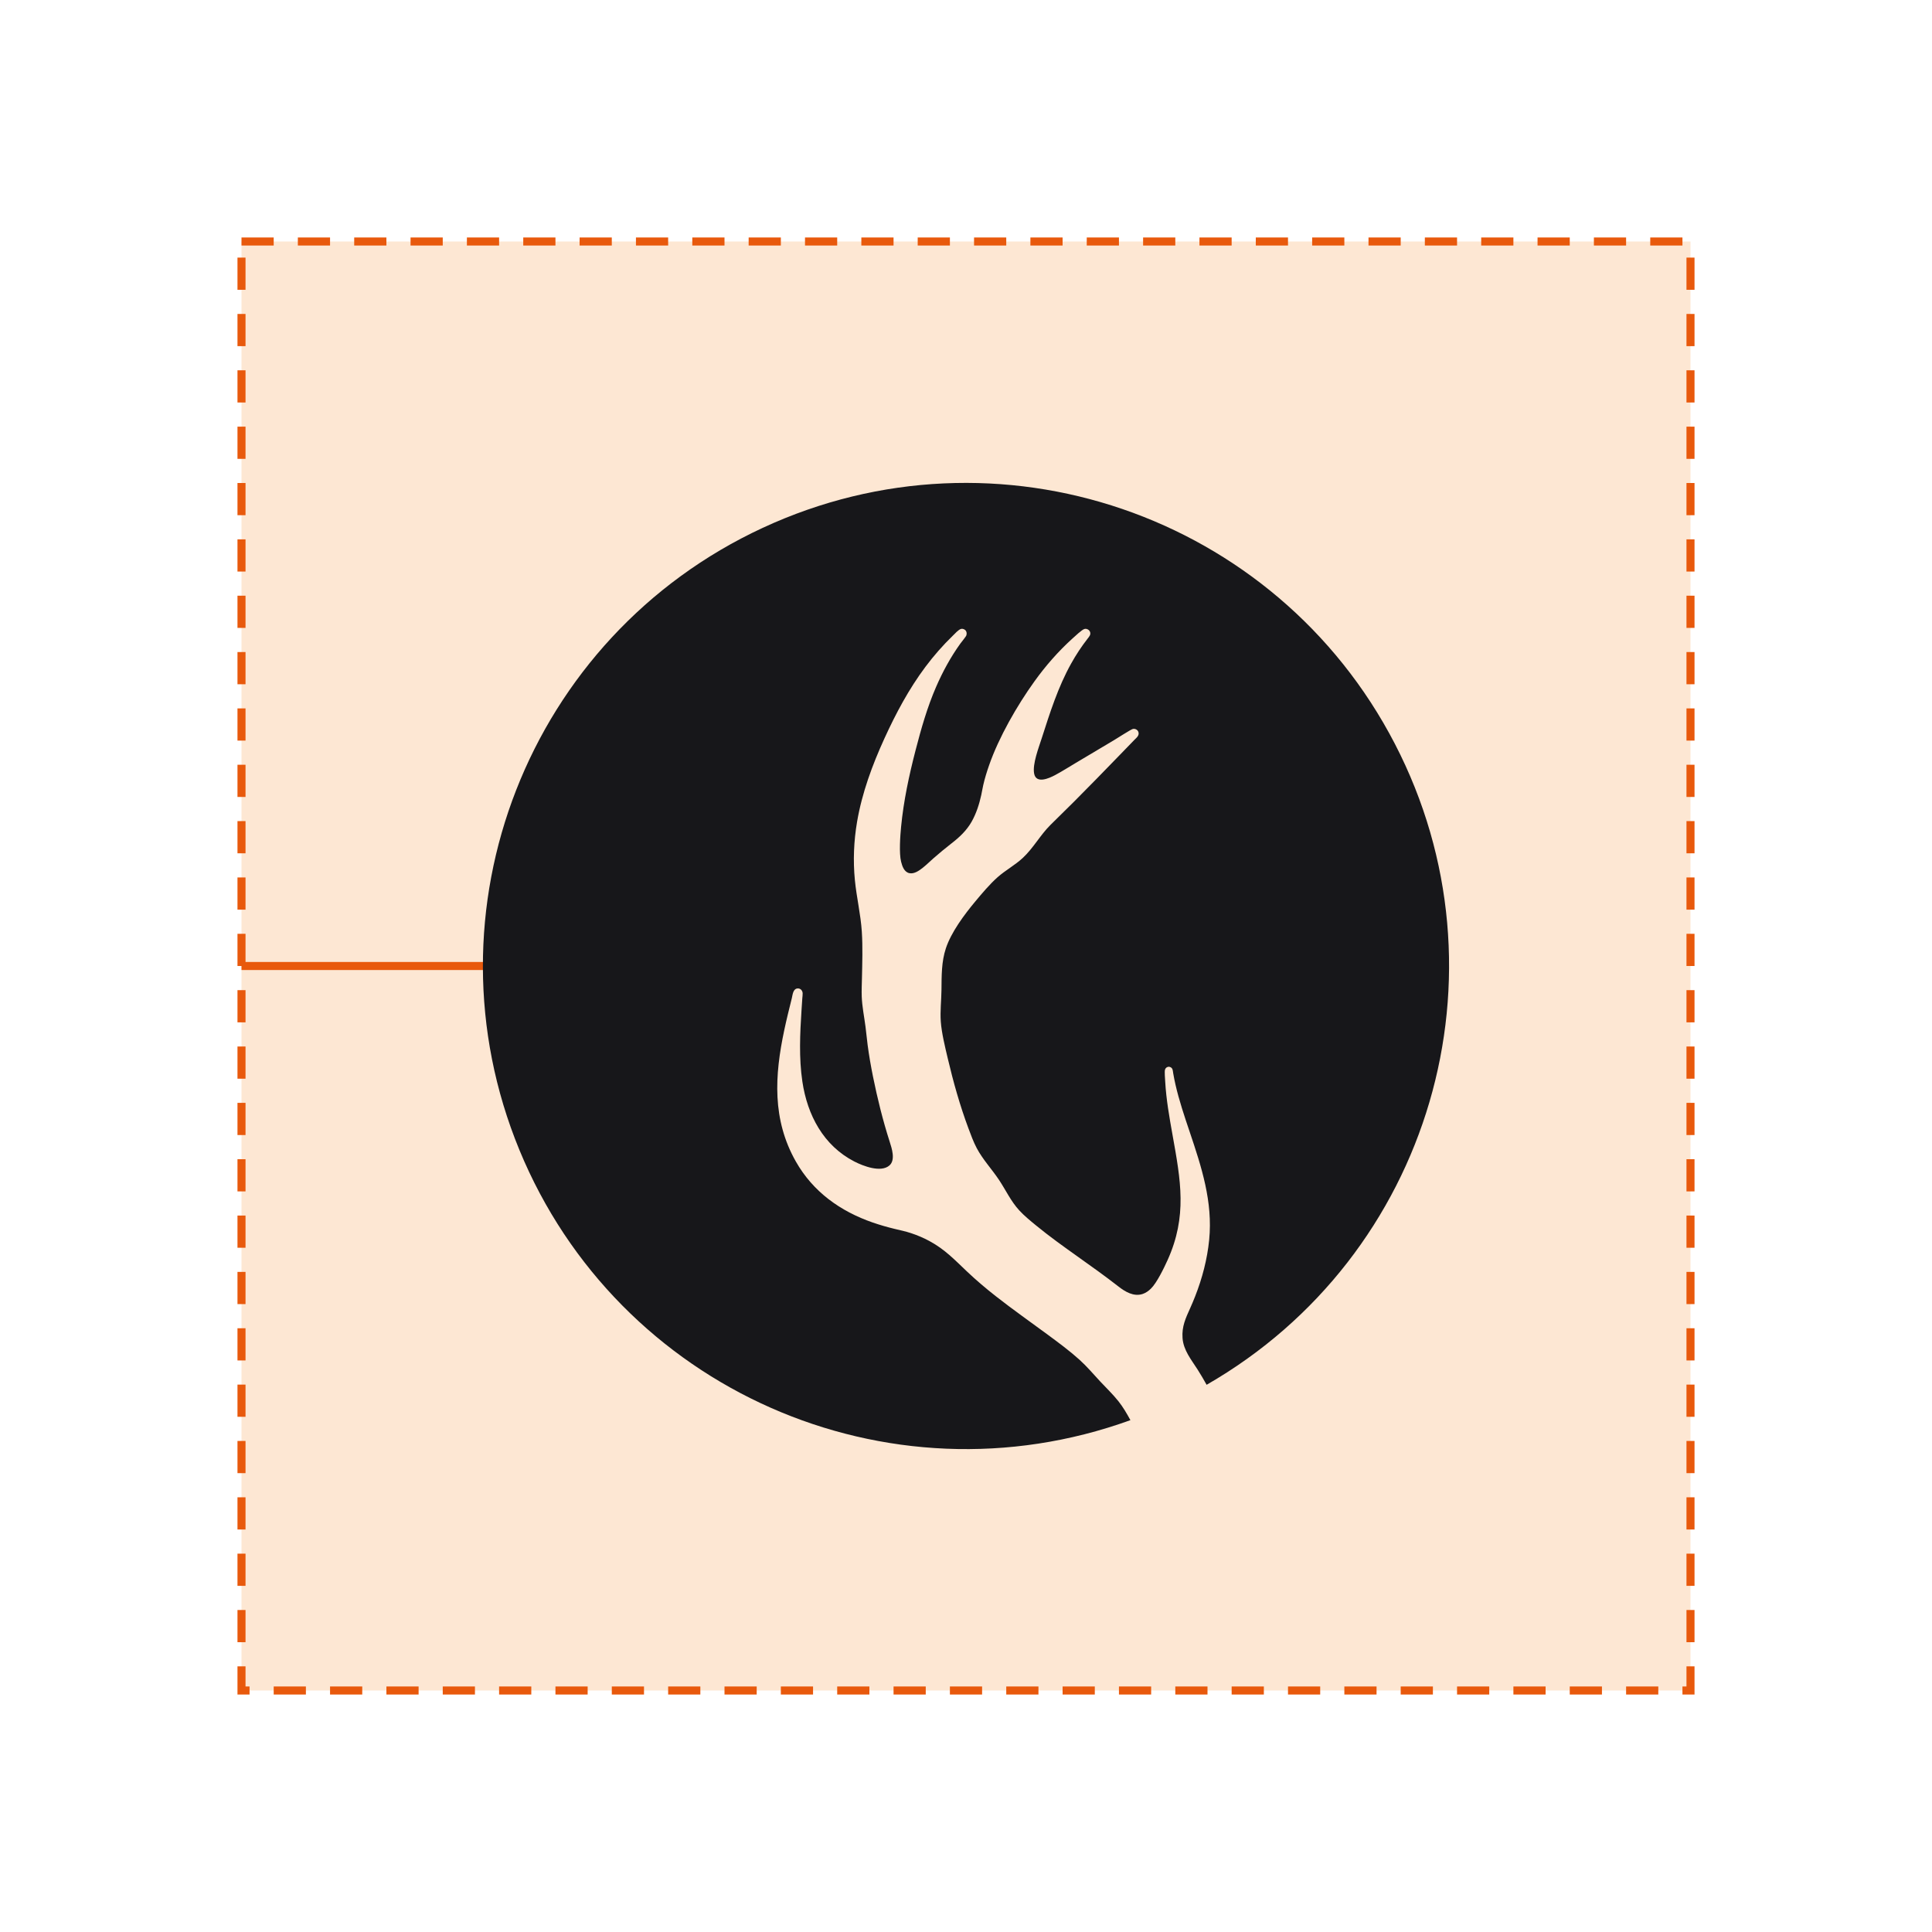
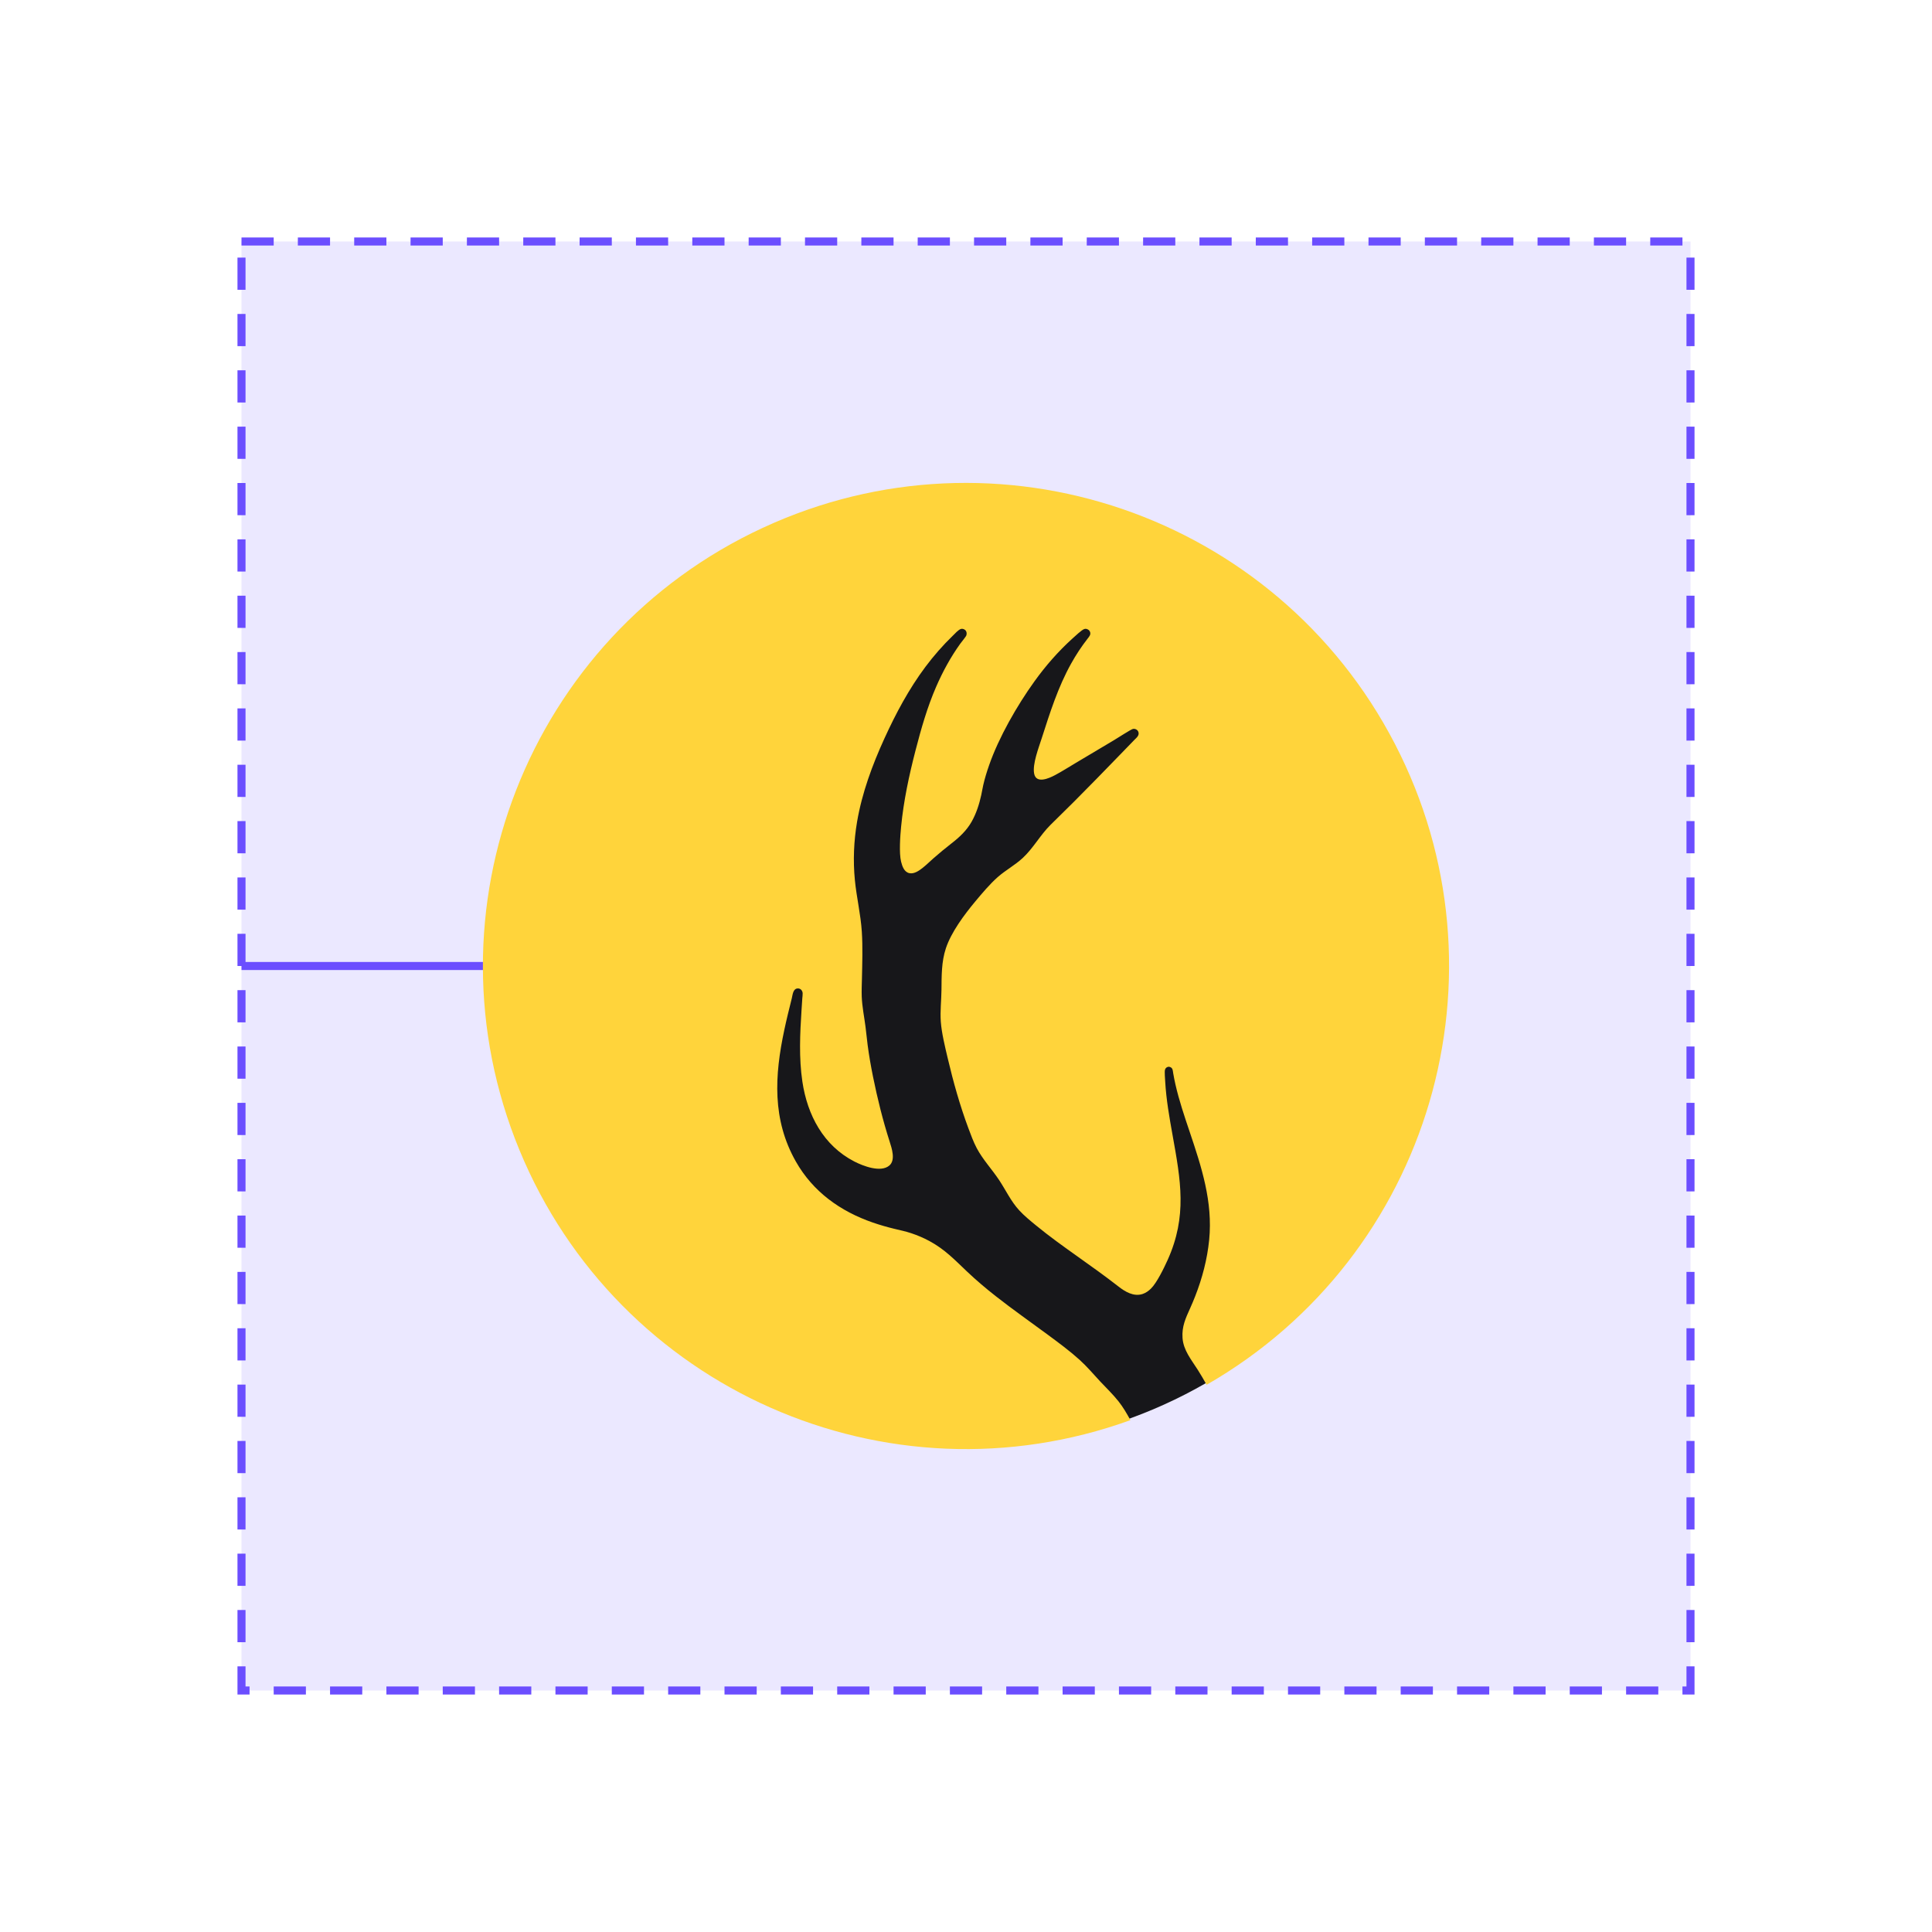
<svg xmlns="http://www.w3.org/2000/svg" viewBox="0 0 480 480" width="480" height="480">
  <rect width="480" height="480" fill="#FFFFFF" />
-   <rect x="60" y="60" width="360" height="360" fill="#FDE7D3" />
-   <rect x="60" y="60" width="360" height="360" fill="none" stroke="#E8590C" stroke-width="2" stroke-dasharray="8 6" />
-   <rect x="60" y="239" width="60" height="2" fill="#E8590C" />
-   <path transform="translate(120 120) scale(0.46875) translate(0 0)" fill="#17171A" d="M383.53 477.97C382.03 475.26 380.46 472.59 378.8 469.97C375.45 464.69 371.24 459.71 370.77 453.19C370.33 447.07 372.41 442.7 374.84 437.3C375.75 435.27 376.62 433.21 377.44 431.12C381.22 421.5 383.87 411.42 384.89 401.11C386.87 380.94 380.84 362.53 374.5 343.73C371.75 335.58 368.99 327.41 367.06 319.01C366.59 316.97 366.17 314.91 365.82 312.84C365.64 311.82 365.66 310.34 364.6 309.75C364.04 309.44 363.47 309.28 362.84 309.52C362.08 309.8 361.65 310.3 361.45 311.07C361.18 312.07 361.51 316 361.58 317.25C362.12 326.75 363.78 336.14 365.46 345.5C369.78 369.61 373.38 388.54 362.84 411.88C360.97 416.01 357.16 423.93 354.01 427C352.74 428.24 351.3 429.28 349.6 429.84C344.87 431.38 340.34 428.64 336.75 425.83C329.71 420.34 322.44 415.17 315.17 410C307.69 404.67 300.2 399.32 293.1 393.49C290.06 391 286.95 388.46 284.27 385.57C279.82 380.78 277.07 374.73 273.47 369.33C269.68 363.66 264.91 358.6 261.7 352.56C259.92 349.19 258.59 345.53 257.26 341.97C252.76 329.9 249.26 317.42 246.31 304.89C244.91 298.95 243.07 291.48 242.64 285.47C242.24 279.89 242.94 274.28 243 268.7C243.08 261.25 242.96 253.79 245.33 246.63C248.16 238.07 255.07 228.82 260.82 221.91C264.4 217.61 268.62 212.58 272.8 208.89C276.97 205.21 281.95 202.57 286.04 198.77C291.66 193.56 295.28 186.71 300.69 181.3C304.9 177.09 309.2 172.97 313.4 168.75C321.42 160.71 329.34 152.57 337.24 144.42C339.89 141.69 342.53 138.95 345.18 136.22C346.34 135.03 348.06 133.78 347.34 131.87C346.89 130.69 345.49 130.04 344.3 130.41C343.2 130.75 336.17 135.26 334.59 136.21C327.84 140.27 321.06 144.28 314.29 148.3C310.61 150.48 306.99 152.81 303.22 154.82C300.05 156.51 293.12 159.66 292.1 153.94C291.2 148.88 294.5 140.39 296.1 135.4C300.45 121.88 304.78 108.13 311.74 95.68C314.32 91.05 317.21 86.65 320.47 82.47C321.3 81.4 322.28 80.39 321.74 78.9C321.71 78.82 321.36 78.19 321.16 78.02C320.44 77.44 319.63 77.09 318.7 77.39C317.36 77.82 313.62 81.34 312.41 82.44C304.85 89.28 298.16 96.95 292.22 105.22C283.08 117.94 273.41 134.76 268.27 149.52C267.06 152.99 265.95 156.53 265.14 160.12C264.74 161.87 264.46 163.66 264.08 165.41C263 170.32 261.45 175.15 258.97 179.54C256.32 184.21 252.53 187.76 248.32 191.01C245.04 193.56 241.83 196.21 238.7 198.96C236.82 200.62 235.04 202.39 233.07 203.95C231.2 205.43 228.54 207.33 226.01 206.8C223.22 206.22 222.21 203.13 221.6 200.72C220.47 196.23 221.13 186.97 221.6 182.19C222.93 168.44 225.83 154.93 229.29 141.58C232.23 130.21 235.47 118.83 240.16 108.04C243.67 99.96 247.88 92.24 253.03 85.08C253.65 84.22 256 81.43 256.22 80.67C256.54 79.57 256.25 78.21 255.14 77.63C254.56 77.34 254.02 77.19 253.38 77.34C252.06 77.64 249.97 80 248.96 80.98C243.71 86.07 238.88 91.58 234.5 97.44C225.74 109.16 218.83 122.1 212.77 135.38C206.33 149.49 200.89 164.2 198.27 179.54C196.53 189.75 196.1 200.12 197.1 210.44C197.99 219.61 200.18 228.59 200.78 237.8C201.31 246.03 201.02 254.29 200.85 262.52C200.78 265.75 200.62 269 200.74 272.23C200.95 277.58 202.04 282.82 202.73 288.12C203.16 291.35 203.43 294.6 203.86 297.83C204.6 303.45 205.58 309.04 206.7 314.6C209.05 326.21 211.9 337.75 215.52 349.03C216.63 352.51 218.77 358.78 215.42 361.71C210.89 365.67 201.49 362.03 196.81 359.62C180.42 351.17 171.9 334.99 169.27 317.25C167.41 304.7 168.01 291.9 168.83 279.29C168.96 277.23 169.1 275.17 169.24 273.11C169.3 272.25 169.46 271.32 169.42 270.46C169.36 269.07 168.35 267.86 166.87 267.89C164.29 267.96 164.13 271.25 163.67 273.11C162.28 278.69 160.89 284.26 159.7 289.88C154.53 314.09 153.2 337.37 165.81 359.62C174.91 375.67 189.37 386.01 206.59 391.97C210.36 393.27 214.19 394.37 218.07 395.31C221.02 396.02 224 396.64 226.89 397.6C230.25 398.72 233.49 400.08 236.6 401.77C244.81 406.21 249.87 411.62 256.48 417.88C261.4 422.55 266.59 426.94 271.93 431.12C280.88 438.15 290.2 444.66 299.35 451.43C305.06 455.65 310.85 459.91 316.13 464.67C320.07 468.22 323.48 472.27 327.08 476.15C330.35 479.65 333.85 482.98 336.83 486.74C339.27 489.82 341.27 493.26 343.14 496.71A256 256 0 1 1 383.53 477.97Z" />
+   <rect x="60" y="60" width="360" height="360" fill="#EBE8FF" />
+   <rect x="60" y="60" width="360" height="360" fill="none" stroke="#6B4EFF" stroke-width="2" stroke-dasharray="8 6" />
+   <rect x="60" y="239" width="60" height="2" fill="#6B4EFF" />
+   <g transform="translate(120 120) scale(0.46875) translate(0 0)">
+     <circle cx="256" cy="256" r="255" fill="#17171A" />
+     <path fill="#FFD43B" d="M383.53 477.97C382.03 475.26 380.46 472.59 378.8 469.97C375.45 464.69 371.24 459.71 370.77 453.19C370.33 447.07 372.41 442.7 374.84 437.3C375.75 435.27 376.62 433.21 377.44 431.12C381.22 421.5 383.87 411.42 384.89 401.11C386.87 380.94 380.84 362.53 374.5 343.73C371.75 335.58 368.99 327.41 367.06 319.01C366.59 316.97 366.17 314.91 365.82 312.84C365.64 311.82 365.66 310.34 364.6 309.75C364.04 309.44 363.47 309.28 362.84 309.52C362.08 309.8 361.65 310.3 361.45 311.07C361.18 312.07 361.51 316 361.58 317.25C362.12 326.75 363.78 336.14 365.46 345.5C369.78 369.61 373.38 388.54 362.84 411.88C360.97 416.01 357.16 423.93 354.01 427C352.74 428.24 351.3 429.28 349.6 429.84C344.87 431.38 340.34 428.64 336.75 425.83C329.71 420.34 322.44 415.17 315.17 410C307.69 404.67 300.2 399.32 293.1 393.49C290.06 391 286.95 388.46 284.27 385.57C279.82 380.78 277.07 374.73 273.47 369.33C269.68 363.66 264.91 358.6 261.7 352.56C259.92 349.19 258.59 345.53 257.26 341.97C252.76 329.9 249.26 317.42 246.31 304.89C244.91 298.95 243.07 291.48 242.64 285.47C242.24 279.89 242.94 274.28 243 268.7C243.08 261.25 242.96 253.79 245.33 246.63C248.16 238.07 255.07 228.82 260.82 221.91C264.4 217.61 268.62 212.58 272.8 208.89C276.97 205.21 281.95 202.57 286.04 198.77C291.66 193.56 295.28 186.71 300.69 181.3C304.9 177.09 309.2 172.97 313.4 168.75C321.42 160.71 329.34 152.57 337.24 144.42C339.89 141.69 342.53 138.95 345.18 136.22C346.34 135.03 348.06 133.78 347.34 131.87C346.89 130.69 345.49 130.04 344.3 130.41C343.2 130.75 336.17 135.26 334.59 136.21C327.84 140.27 321.06 144.28 314.29 148.3C310.61 150.48 306.99 152.81 303.22 154.82C300.05 156.51 293.12 159.66 292.1 153.94C291.2 148.88 294.5 140.39 296.1 135.4C300.45 121.88 304.78 108.13 311.74 95.68C314.32 91.05 317.21 86.65 320.47 82.47C321.3 81.4 322.28 80.39 321.74 78.9C321.71 78.82 321.36 78.19 321.16 78.02C320.44 77.44 319.63 77.09 318.7 77.39C317.36 77.82 313.62 81.34 312.41 82.44C304.85 89.28 298.16 96.95 292.22 105.22C283.08 117.94 273.41 134.76 268.27 149.52C267.06 152.99 265.95 156.53 265.14 160.12C264.74 161.87 264.46 163.66 264.08 165.41C263 170.32 261.45 175.15 258.97 179.54C256.32 184.21 252.53 187.76 248.32 191.01C245.04 193.56 241.83 196.21 238.7 198.96C236.82 200.62 235.04 202.39 233.07 203.95C231.2 205.43 228.54 207.33 226.01 206.8C223.22 206.22 222.21 203.13 221.6 200.72C220.47 196.23 221.13 186.97 221.6 182.19C222.93 168.44 225.83 154.93 229.29 141.58C232.23 130.21 235.47 118.83 240.16 108.04C243.67 99.96 247.88 92.24 253.03 85.08C253.65 84.22 256 81.43 256.22 80.67C256.54 79.57 256.25 78.21 255.14 77.63C254.56 77.34 254.02 77.19 253.38 77.34C252.06 77.64 249.97 80 248.96 80.98C243.71 86.07 238.88 91.58 234.5 97.44C225.74 109.16 218.83 122.1 212.77 135.38C206.33 149.49 200.89 164.2 198.27 179.54C196.53 189.75 196.1 200.12 197.1 210.44C197.99 219.61 200.18 228.59 200.78 237.8C201.31 246.03 201.02 254.29 200.85 262.52C200.78 265.75 200.62 269 200.74 272.23C200.95 277.58 202.04 282.82 202.73 288.12C203.16 291.35 203.43 294.6 203.86 297.83C204.6 303.45 205.58 309.04 206.7 314.6C209.05 326.21 211.9 337.75 215.52 349.03C216.63 352.51 218.77 358.78 215.42 361.71C210.89 365.67 201.49 362.03 196.81 359.62C180.42 351.17 171.9 334.99 169.27 317.25C167.41 304.7 168.01 291.9 168.83 279.29C168.96 277.23 169.1 275.17 169.24 273.11C169.3 272.25 169.46 271.32 169.42 270.46C169.36 269.07 168.35 267.86 166.87 267.89C164.29 267.96 164.13 271.25 163.67 273.11C162.28 278.69 160.89 284.26 159.7 289.88C154.53 314.09 153.2 337.37 165.81 359.62C174.91 375.67 189.37 386.01 206.59 391.97C210.36 393.27 214.19 394.37 218.07 395.31C221.02 396.02 224 396.64 226.89 397.6C230.25 398.72 233.49 400.08 236.6 401.77C244.81 406.21 249.87 411.62 256.48 417.88C261.4 422.55 266.59 426.94 271.93 431.12C280.88 438.15 290.2 444.66 299.35 451.43C305.06 455.65 310.85 459.91 316.13 464.67C320.07 468.22 323.48 472.27 327.08 476.15C330.35 479.65 333.85 482.98 336.83 486.74C339.27 489.82 341.27 493.26 343.14 496.71A256 256 0 1 1 383.53 477.97Z" />
+   </g>
</svg>
